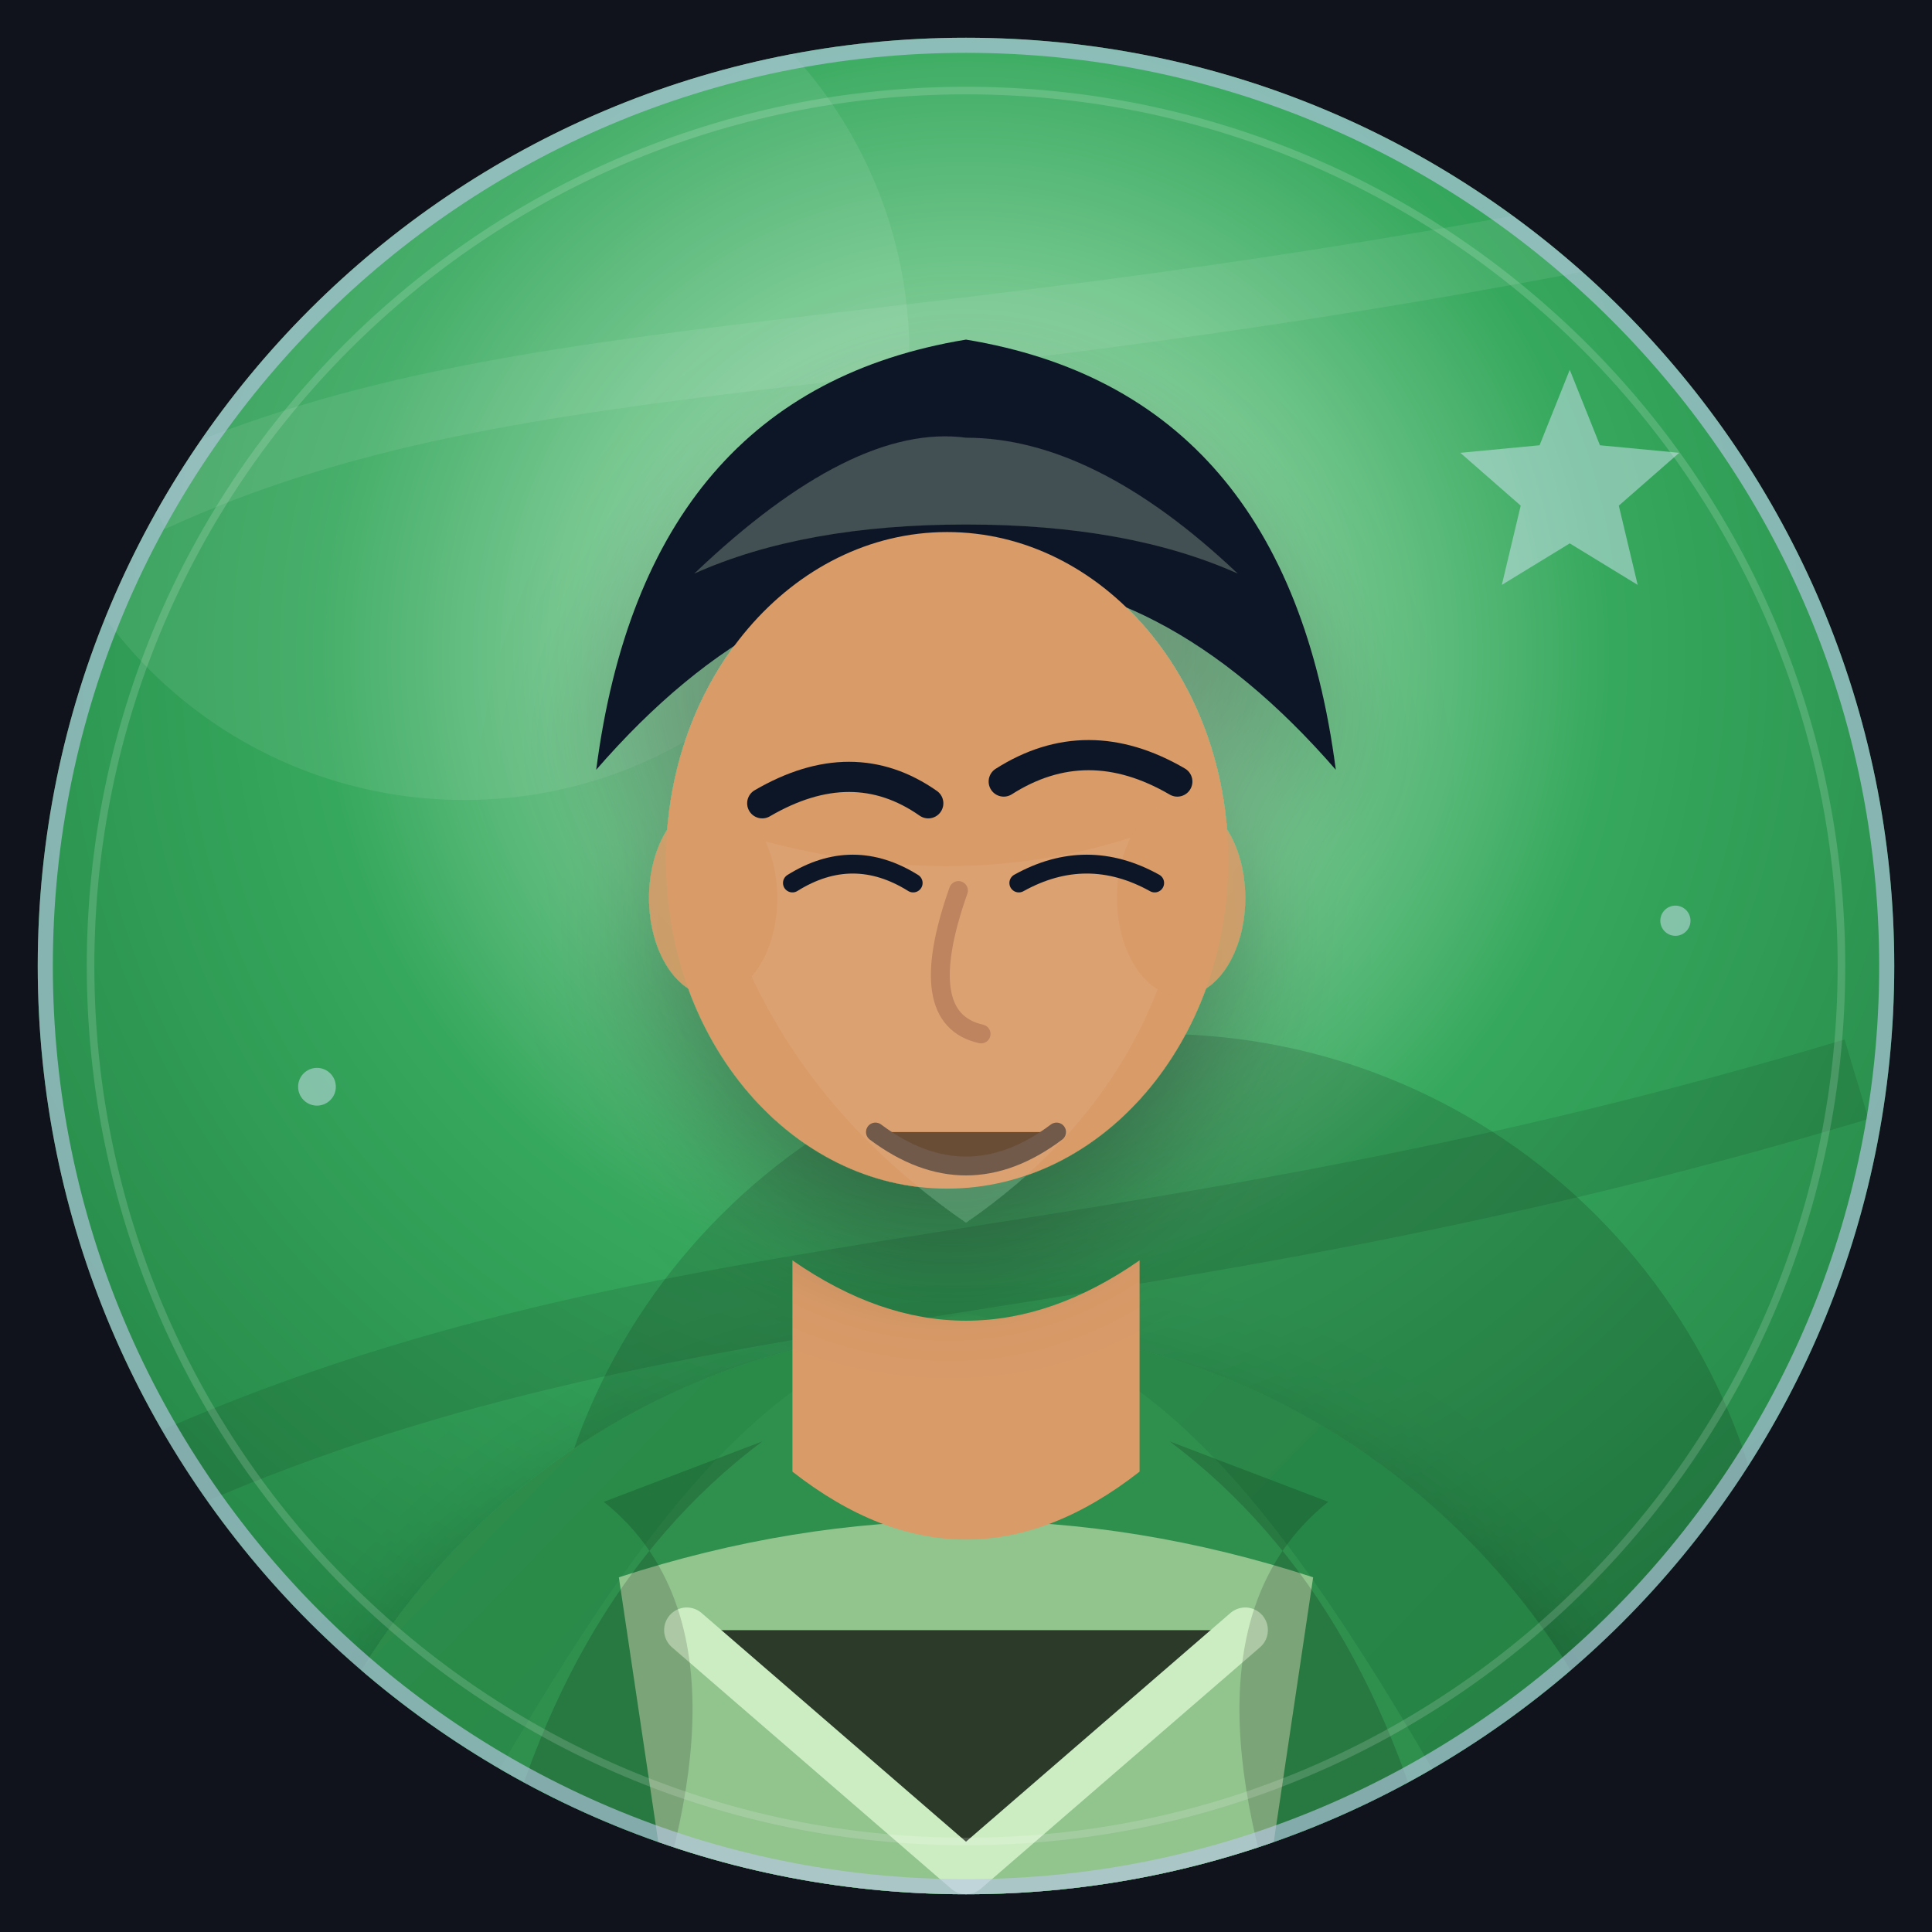
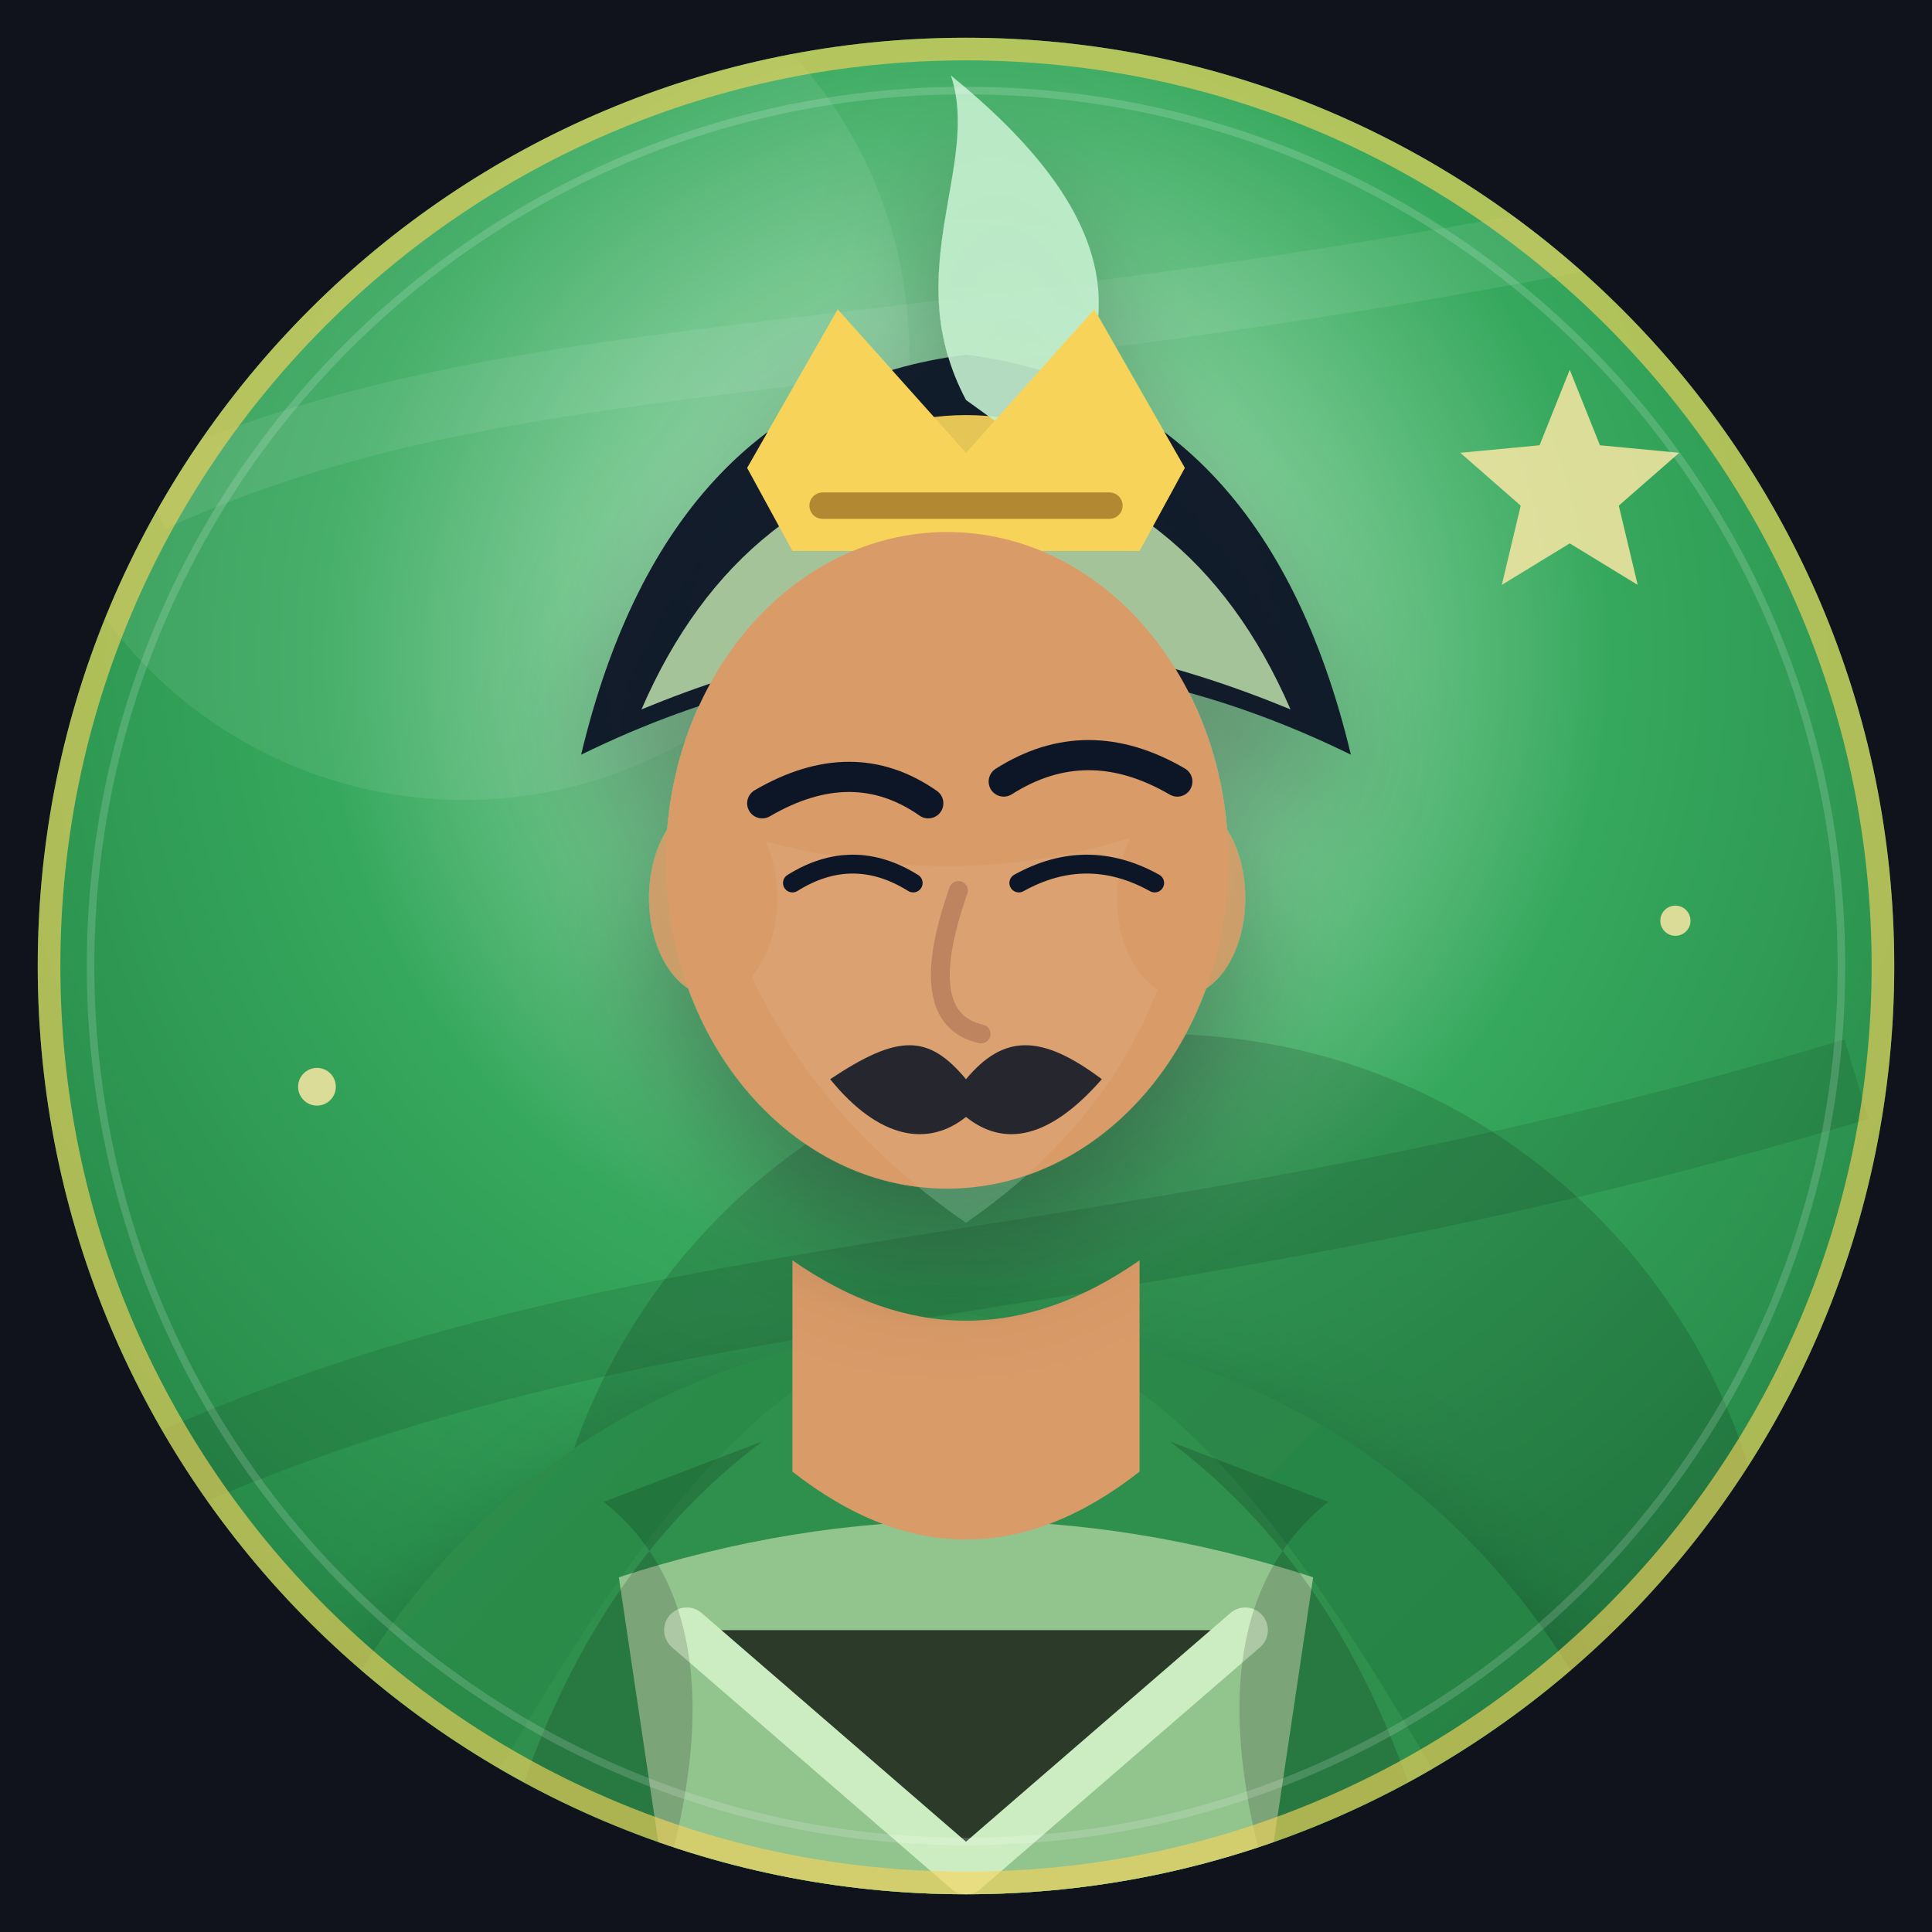
<svg xmlns="http://www.w3.org/2000/svg" viewBox="0 0 512 512" role="img" aria-label="法正 portrait">
  <defs>
    <radialGradient id="bg" cx="50%" cy="34%" r="72%">
      <stop offset="0%" stop-color="#c4f0ce" />
      <stop offset="46%" stop-color="#36a85d" />
      <stop offset="100%" stop-color="#1f7a3f" />
    </radialGradient>
    <linearGradient id="robe" x1="0%" y1="0%" x2="100%" y2="100%">
      <stop offset="0%" stop-color="#2f8f4d" />
      <stop offset="100%" stop-color="#1f7a3f" />
    </linearGradient>
    <filter id="softShadow" x="-20%" y="-20%" width="140%" height="150%">
      <feDropShadow dx="0" dy="16" stdDeviation="16" flood-color="#000" flood-opacity="0.32" />
    </filter>
    <clipPath id="round">
      <circle cx="256" cy="256" r="246" />
    </clipPath>
  </defs>
  <rect width="512" height="512" fill="#10131b" />
  <g clip-path="url(#round)">
    <rect width="512" height="512" fill="url(#bg)" />
    <circle cx="123" cy="94" r="118" fill="#fff" opacity="0.08" />
    <circle cx="307" cy="438" r="164" fill="#000" opacity="0.14" />
    <path d="M40 132 C140 86 244 102 472 52" stroke="#fff" stroke-width="18" opacity="0.08" fill="none" />
    <path d="M28 398 C168 330 286 348 492 286" stroke="#000" stroke-width="22" opacity="0.1" fill="none" />
-     <g opacity="0.48">
-       <path d="M416 98 l8 20 21 2 -16 14 5 21 -18 -11 -18 11 5 -21 -16 -14 21 -2Z" fill="#dce7ff" />
-       <circle cx="84" cy="288" r="5" fill="#dce7ff" />
-       <circle cx="444" cy="244" r="4" fill="#dce7ff" />
+     <g opacity="0.82">
+       <path d="M416 98 l8 20 21 2 -16 14 5 21 -18 -11 -18 11 5 -21 -16 -14 21 -2Z" fill="#ffe9a6" />
+       <circle cx="84" cy="288" r="5" fill="#ffe9a6" />
+       <circle cx="444" cy="244" r="4" fill="#ffe9a6" />
    </g>
    <ellipse cx="256" cy="548" rx="190" ry="196" fill="url(#robe)" filter="url(#softShadow)" />
    <path d="M107 514 C164 410 198 360 256 348 C314 360 348 410 405 514Z" fill="#2f8f4d" />
    <path d="M164 418 Q256 388 348 418 L334 512 H178Z" fill="#b8d8a8" opacity="0.72" />
    <path d="M182 432 L256 496 L330 432" stroke="#e4ffd9" stroke-width="12" stroke-linecap="round" stroke-linejoin="round" opacity="0.7" />
    <path d="M160 398 Q200 430 172 512 H128 Q146 424 202 382Z" fill="#000" opacity="0.16" />
    <path d="M352 398 Q312 430 340 512 H384 Q366 424 310 382Z" fill="#000" opacity="0.16" />
    <path d="M210 334 Q256 366 302 334 V390 Q256 426 210 390Z" fill="#d99b68" />
    <g filter="url(#softShadow)">
-       <path d="M158 204 Q171 104 256 90 Q341 104 354 204 Q308 151 256 153 Q204 151 158 204Z" fill="#101827" />
-       <path d="M184 152 Q226 112 256 116 Q290 116 328 152 Q299 139 256 139 Q213 139 184 152Z" fill="#e4ffd9" opacity="0.24" />
+       <path d="M154 200 Q177 104 256 94 Q335 104 358 200 Q307 175 256 176 Q205 175 154 200Z" fill="#101827" opacity="0.96" />
+       <path d="M170 188 Q196 128 256 120 Q316 128 342 188 Q296 169 256 169 Q216 169 170 188Z" fill="#b8d8a8" opacity="0.88" />
+       <path d="M212 124 Q256 96 300 124 Q286 146 256 150 Q226 146 212 124Z" fill="#f7d35a" opacity="0.92" />
+       <path d="M256 106 C238 72 260 44 252 20 C295 55 303 86 274 119Z" fill="#c4f0ce" opacity="0.9" />
+       <path d="M198 124 L222 82 L256 120 L290 82 L314 124 L302 146 L210 146Z" fill="#f7d35a" />
+       <path d="M218 134 H294" stroke="#7a4b12" stroke-width="7" stroke-linecap="round" opacity="0.55" />
      <ellipse cx="251" cy="228" rx="74.5" ry="87" fill="#d99b68" />
      <path d="M186.5 218 Q256 242 315.5 216 Q314 284 256 324 Q198 284 186.5 218Z" fill="#fff" opacity="0.06" />
      <ellipse cx="189" cy="238" rx="17" ry="26" fill="#d99b68" opacity="0.88" />
      <ellipse cx="313" cy="238" rx="17" ry="26" fill="#d99b68" opacity="0.88" />
      <path d="M202 212.882 Q226 198.882 246 212.882" stroke="#101827" stroke-width="8" stroke-linecap="round" fill="none" />
      <path d="M266 207.118 Q288 193.118 312 207.118" stroke="#101827" stroke-width="8" stroke-linecap="round" fill="none" />
      <path d="M210 234 Q226 224 242 234" stroke="#111827" stroke-width="5" stroke-linecap="round" fill="none" />
      <path d="M270 234 Q288 224 306 234" stroke="#111827" stroke-width="5" stroke-linecap="round" fill="none" />
      <path d="M254 236 Q242 270 260 274" stroke="#a56b50" stroke-width="5" stroke-linecap="round" fill="none" opacity="0.55" />
-       <path d="M232 300 Q256 318 280 300" stroke="#101827" stroke-width="5" stroke-linecap="round" opacity="0.52" />
+       <path d="M220 286 C238 274 246 274 256 286 C266 274 276 274 292 286 C278 302 266 304 256 296 C246 304 233 302 220 286Z" fill="#101827" opacity="0.88" />
    </g>
-     <circle cx="256" cy="256" r="246" fill="none" stroke="#b9c7e7" stroke-width="8" opacity="0.64" />
+     <circle cx="256" cy="256" r="246" fill="none" stroke="#f7d35a" stroke-width="12" opacity="0.64" />
    <circle cx="256" cy="256" r="232" fill="none" stroke="#fff" stroke-width="2" opacity="0.16" />
  </g>
</svg>
